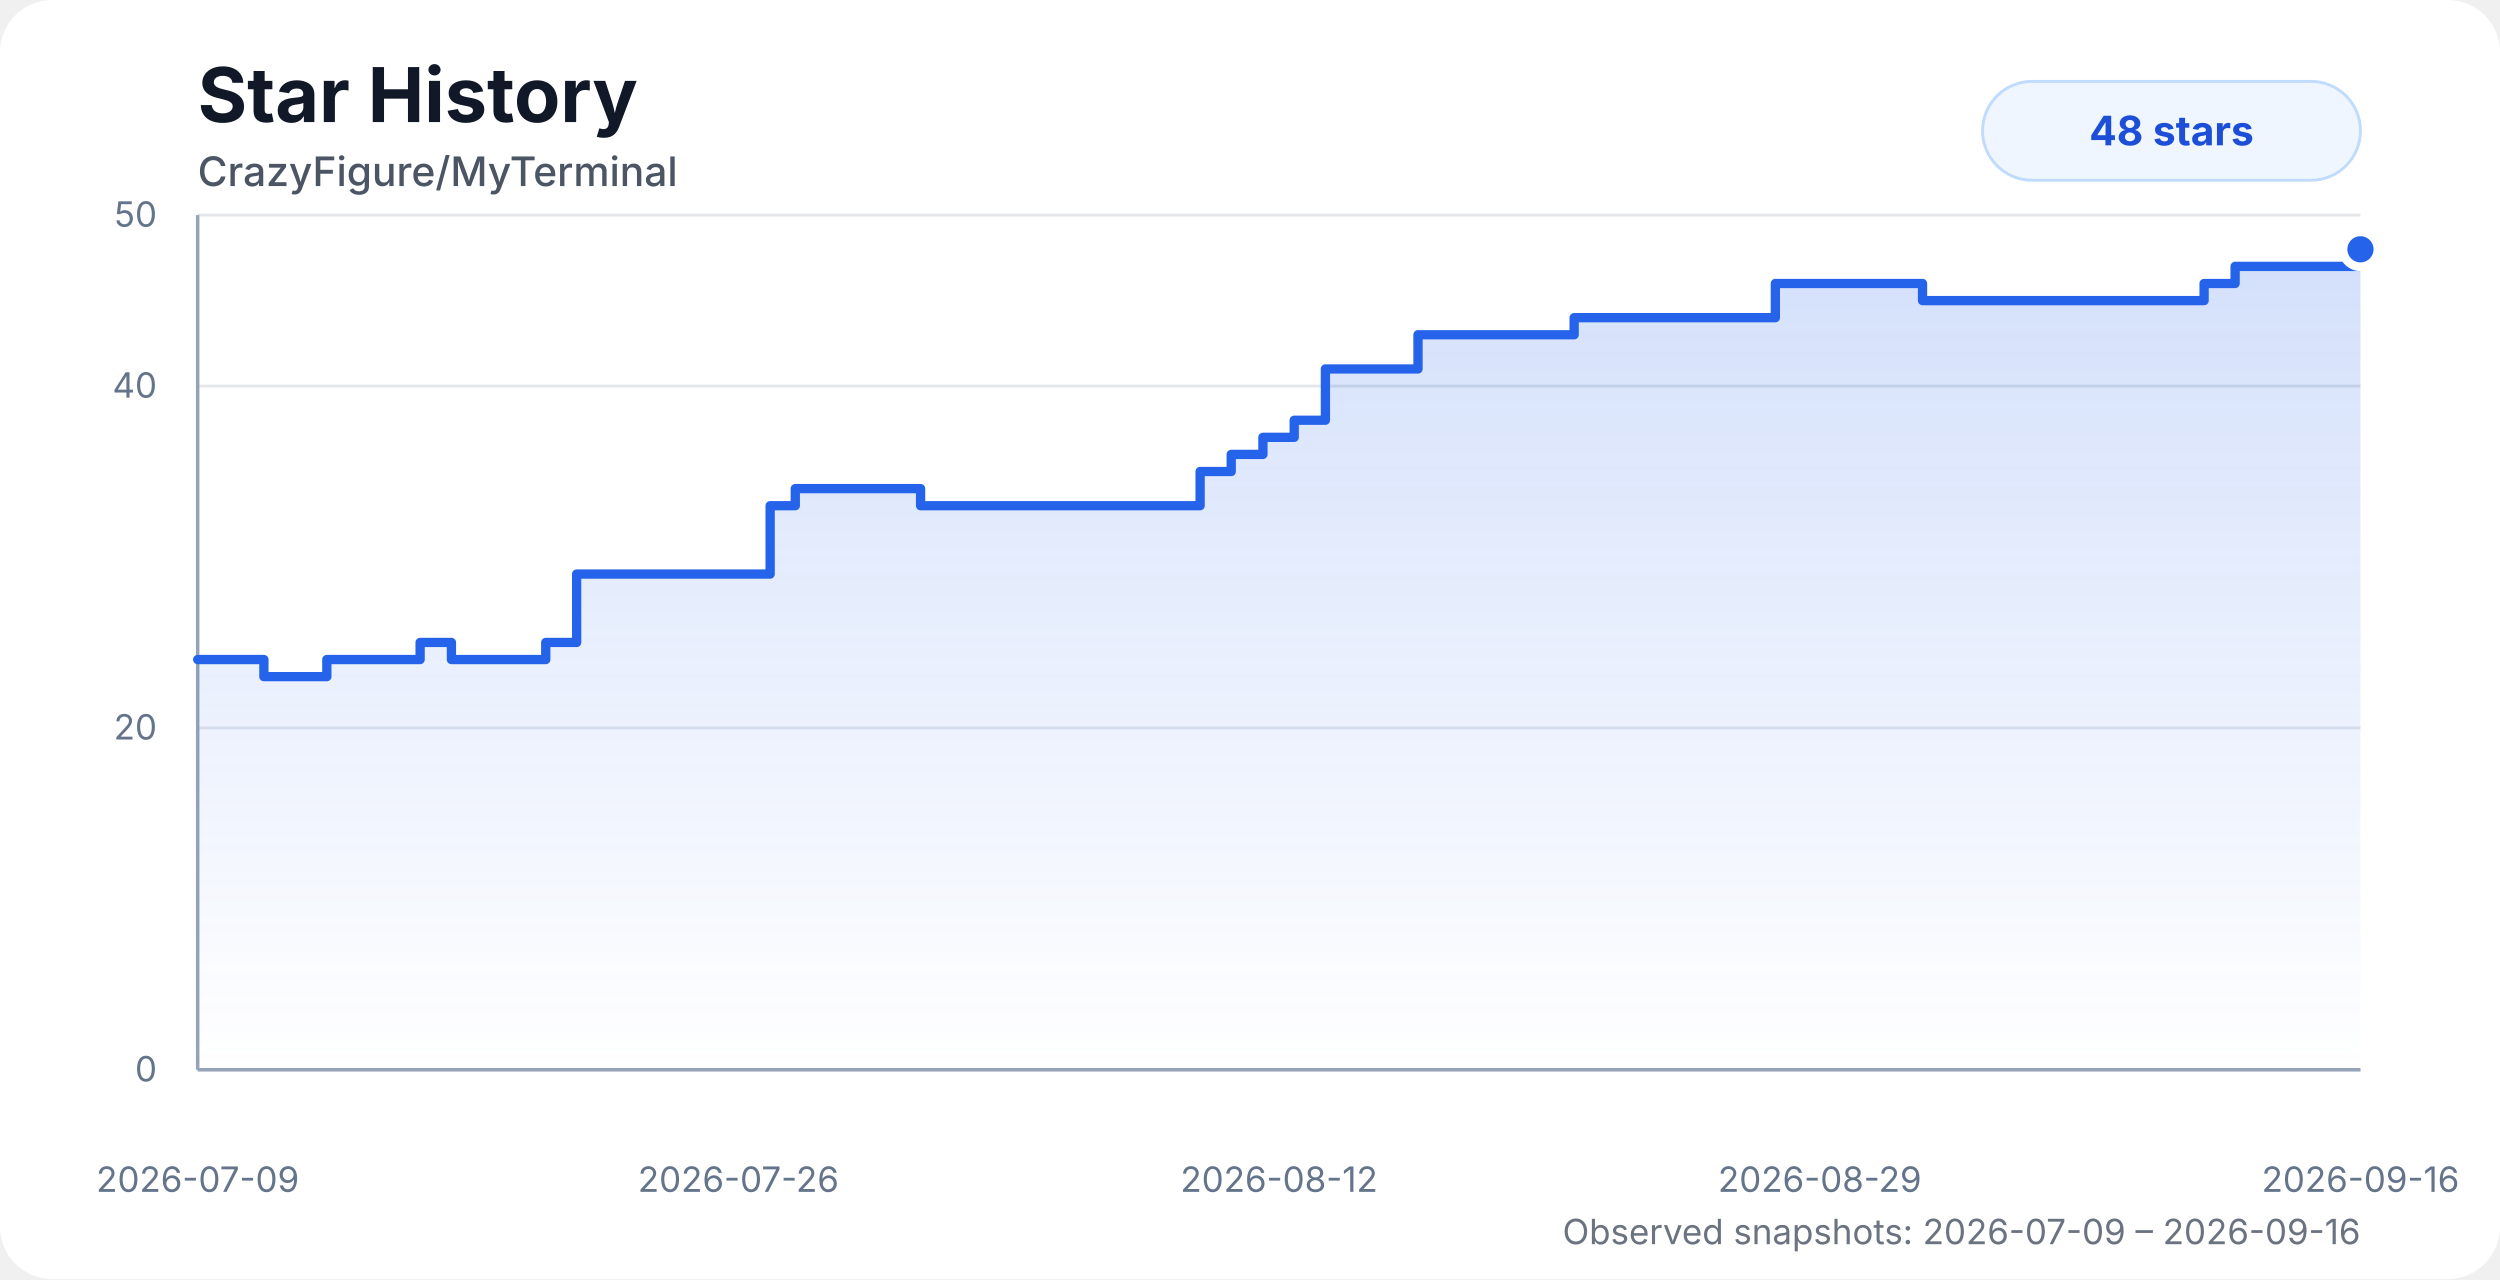
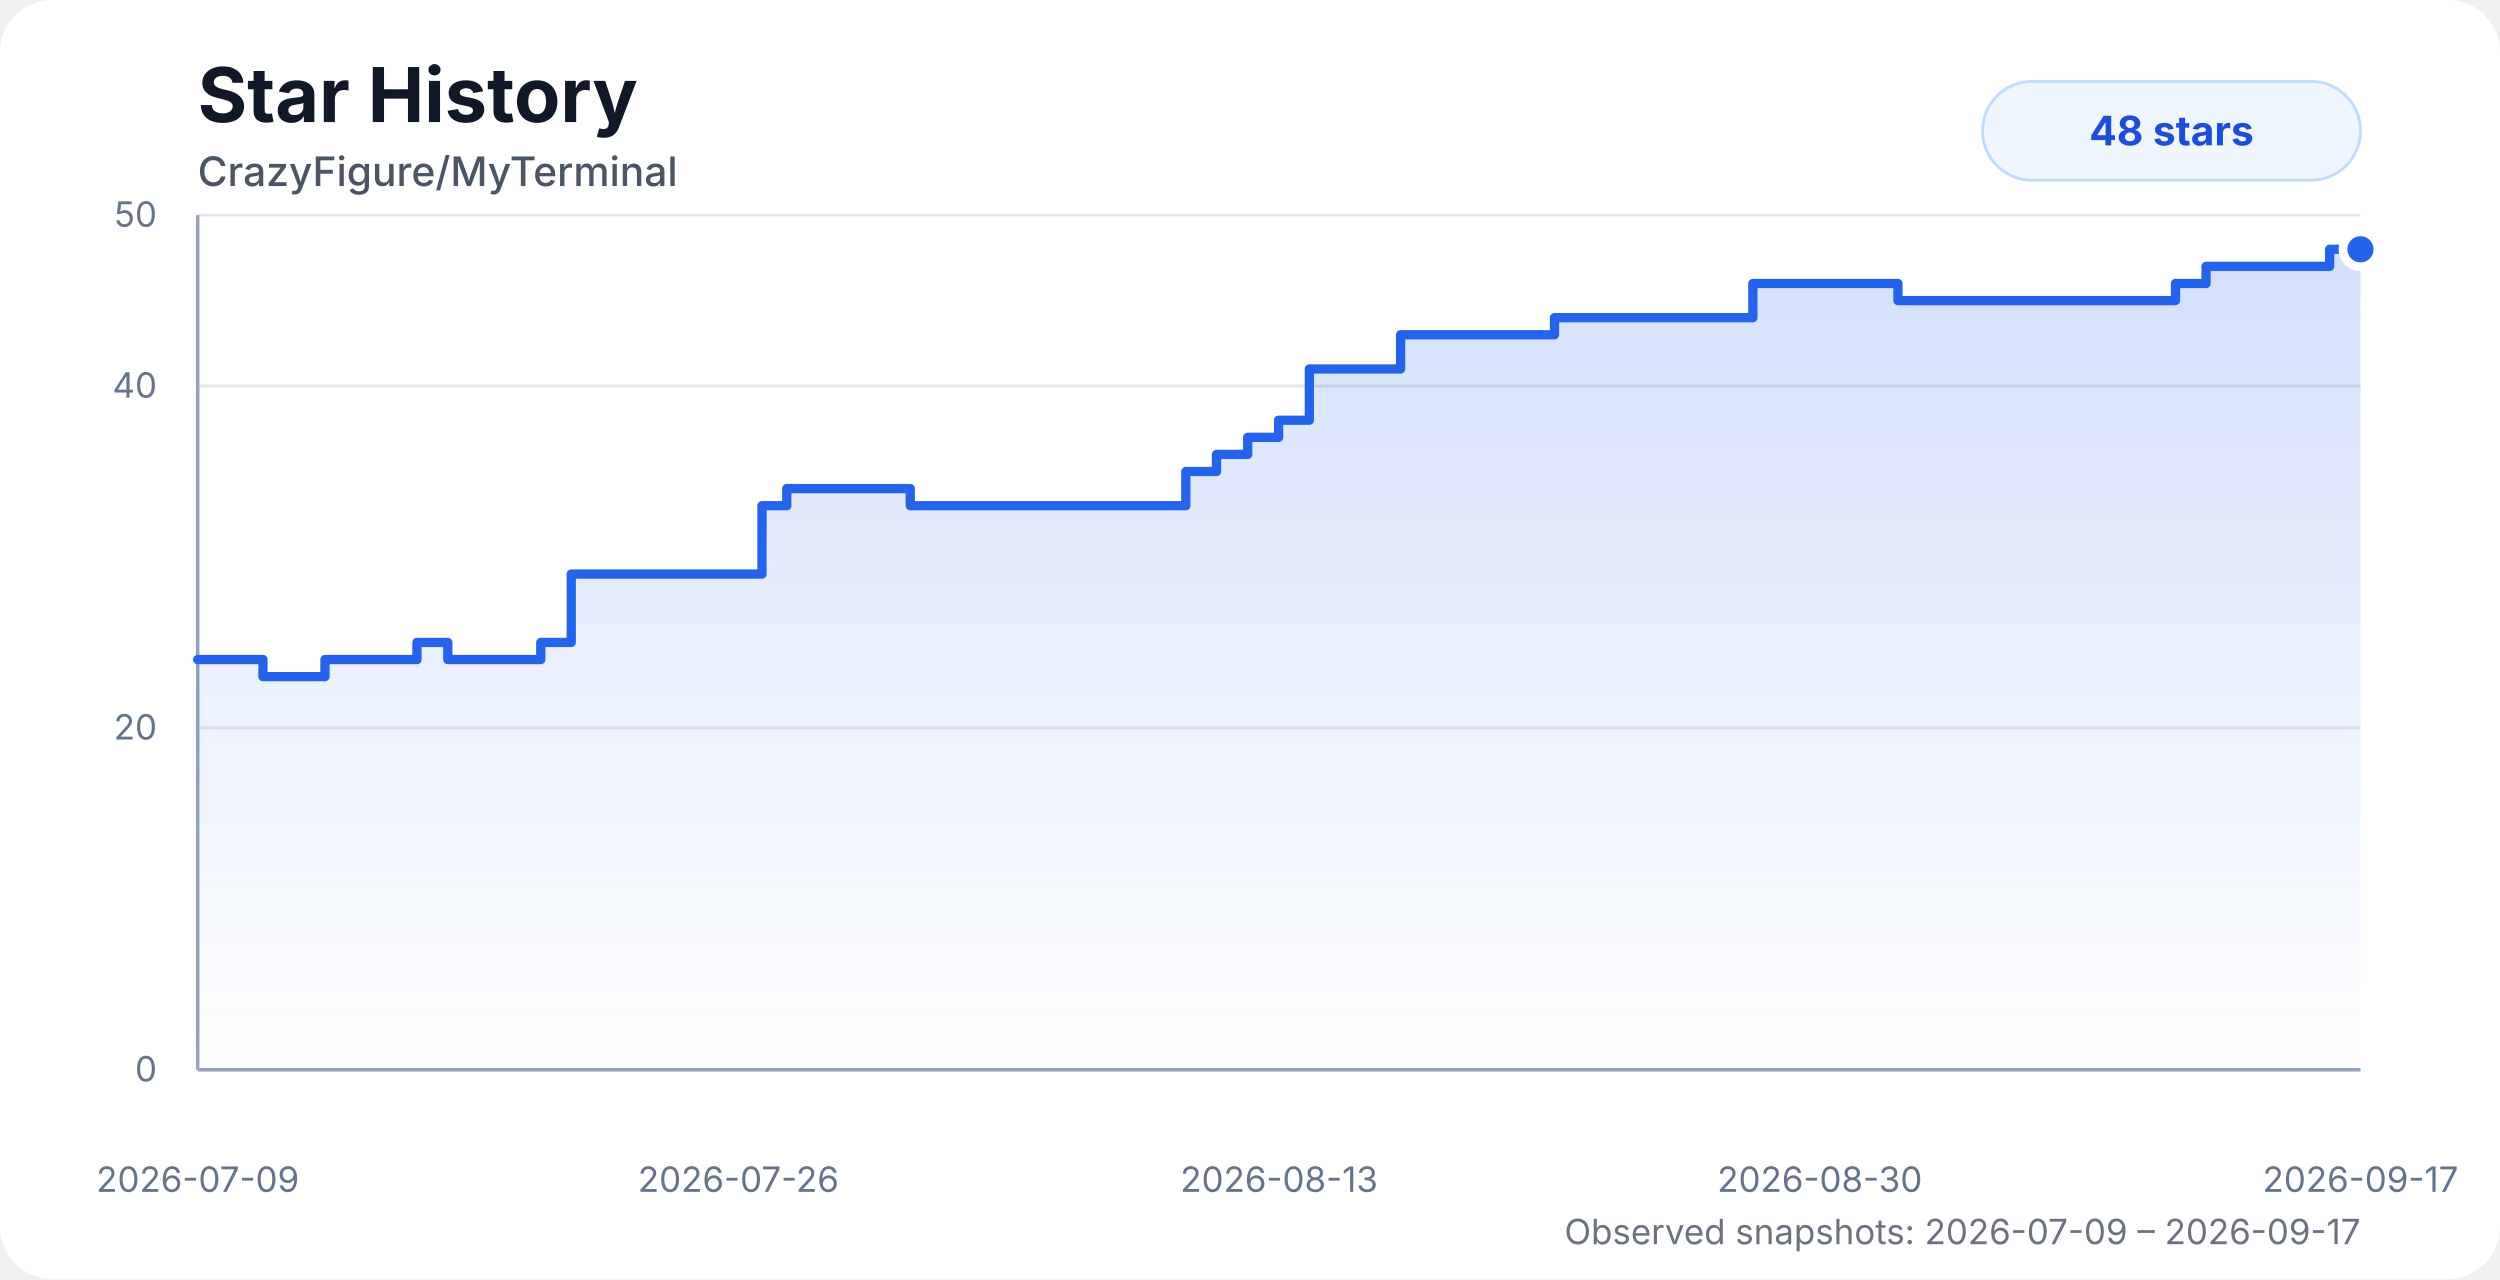
<svg xmlns="http://www.w3.org/2000/svg" width="860" height="440" viewBox="0 0 860 440" role="img" aria-labelledby="title desc">
  <style>
    .chart-bg { fill: #ffffff; }
    .title { fill: #111827; font: 700 26px system-ui, -apple-system, BlinkMacSystemFont, "Segoe UI", sans-serif; }
    .subtitle { fill: #4b5563; font: 500 14px system-ui, -apple-system, BlinkMacSystemFont, "Segoe UI", sans-serif; }
    .axis-label { fill: #64748b; font: 12px system-ui, -apple-system, BlinkMacSystemFont, "Segoe UI", sans-serif; }
    .grid { stroke: #e5e7eb; stroke-width: 1; }
    .axis { stroke: #94a3b8; stroke-width: 1.2; }
    .area { fill: url(#starGradient); opacity: 0.28; }
    .line { fill: none; stroke: #2563eb; stroke-width: 3.2; stroke-linecap: round; stroke-linejoin: round; }
    .dot { fill: #2563eb; stroke: #ffffff; stroke-width: 3; }
    .badge { fill: #eff6ff; stroke: #bfdbfe; }
    .badge-text { fill: #1d4ed8; font: 700 14px system-ui, -apple-system, BlinkMacSystemFont, "Segoe UI", sans-serif; }
    .status { fill: #6b7280; font: 12px system-ui, -apple-system, BlinkMacSystemFont, "Segoe UI", sans-serif; }
    @media (prefers-color-scheme: dark) {
      .chart-bg { fill: #0d1117; }
      .title { fill: #f8fafc; }
      .subtitle { fill: #cbd5e1; }
      .axis-label { fill: #94a3b8; }
      .grid { stroke: #1f2937; }
      .axis { stroke: #475569; }
      .dot { stroke: #0d1117; }
      .badge { fill: #172554; stroke: #1d4ed8; }
      .badge-text { fill: #bfdbfe; }
      .status { fill: #94a3b8; }
    }
  </style>
  <defs>
    <linearGradient id="starGradient" x1="0" x2="0" y1="0" y2="1">
      <stop offset="0%" stop-color="#2563eb" stop-opacity="0.72" />
      <stop offset="100%" stop-color="#2563eb" stop-opacity="0" />
    </linearGradient>
  </defs>
  <rect class="chart-bg" width="860" height="440" rx="18" />
  <text class="title" x="68" y="42">Star History</text>
  <text class="subtitle" x="68" y="64">CrazyFigure/MyTerminal</text>
  <g>
    <line class="grid" x1="68" y1="368" x2="812" y2="368" />
    <line class="grid" x1="68" y1="250.4" x2="812" y2="250.4" />
    <line class="grid" x1="68" y1="132.8" x2="812" y2="132.8" />
    <line class="grid" x1="68" y1="74" x2="812" y2="74" />
    <line class="axis" x1="68" y1="74" x2="68" y2="368" />
    <line class="axis" x1="68" y1="368" x2="812" y2="368" />
    <text class="axis-label" x="54" y="372" text-anchor="end">0</text>
    <text class="axis-label" x="54" y="254.4" text-anchor="end">20</text>
    <text class="axis-label" x="54" y="136.8" text-anchor="end">40</text>
    <text class="axis-label" x="54" y="78" text-anchor="end">50</text>
    <text class="axis-label" x="68" y="410" text-anchor="middle">2026-07-09</text>
    <text class="axis-label" x="254" y="410" text-anchor="middle">2026-07-26</text>
-     <text class="axis-label" x="440" y="410" text-anchor="middle">2026-08-12</text>
-     <text class="axis-label" x="626" y="410" text-anchor="middle">2026-08-29</text>
-     <text class="axis-label" x="812" y="410" text-anchor="middle">2026-09-16</text>
+     <text class="axis-label" x="440" y="410" text-anchor="middle">2026-08-13</text>
+     <text class="axis-label" x="626" y="410" text-anchor="middle">2026-08-30</text>
+     <text class="axis-label" x="812" y="410" text-anchor="middle">2026-09-17</text>
  </g>
-   <path class="area" d="M 68 226.88 H 80.33 V 226.88 H 90.78 V 232.76 H 112.43 V 226.88 H 144.52 V 221 H 155.29 V 226.88 H 187.74 V 221 H 198.36 V 197.48 H 209.12 V 197.48 H 264.93 V 173.96 H 273.58 V 168.08 H 316.68 V 173.96 H 348.88 V 173.96 H 359.62 V 173.96 H 370.38 V 173.96 H 380.92 V 173.96 H 391.2 V 173.96 H 402.01 V 173.96 H 412.84 V 162.2 H 423.54 V 156.32 H 434.44 V 150.44 H 445.21 V 144.56 H 455.94 V 126.92 H 466.22 V 126.92 H 477.03 V 126.92 H 487.79 V 115.16 H 498.5 V 115.16 H 509.27 V 115.16 H 520.02 V 115.16 H 530.82 V 115.16 H 541.51 V 109.28 H 552.33 V 109.28 H 563.08 V 109.28 H 573.79 V 109.28 H 584.61 V 109.28 H 599.19 V 109.28 H 610.72 V 97.52 H 619.21 V 97.52 H 629.48 V 97.52 H 640.35 V 97.52 H 650.75 V 97.52 H 661.35 V 103.4 H 672.09 V 103.4 H 682.9 V 103.4 H 693.57 V 103.4 H 704.42 V 103.4 H 715.23 V 103.4 H 725.91 V 103.4 H 736.69 V 103.4 H 747.44 V 103.4 H 758.21 V 97.52 H 768.88 V 91.64 H 779.81 V 91.64 H 790.62 V 91.64 H 801.26 V 91.64 H 812 V 85.76 L 812 368 L 68 368 Z" />
-   <path class="line" d="M 68 226.88 H 80.33 V 226.88 H 90.78 V 232.76 H 112.43 V 226.88 H 144.52 V 221 H 155.29 V 226.88 H 187.74 V 221 H 198.36 V 197.48 H 209.12 V 197.48 H 264.93 V 173.96 H 273.58 V 168.08 H 316.68 V 173.96 H 348.88 V 173.96 H 359.62 V 173.96 H 370.38 V 173.96 H 380.92 V 173.96 H 391.2 V 173.96 H 402.01 V 173.96 H 412.84 V 162.2 H 423.54 V 156.32 H 434.44 V 150.44 H 445.21 V 144.56 H 455.94 V 126.92 H 466.22 V 126.92 H 477.03 V 126.92 H 487.79 V 115.16 H 498.5 V 115.16 H 509.27 V 115.16 H 520.02 V 115.16 H 530.82 V 115.16 H 541.51 V 109.28 H 552.33 V 109.28 H 563.08 V 109.28 H 573.79 V 109.28 H 584.61 V 109.28 H 599.19 V 109.28 H 610.72 V 97.52 H 619.21 V 97.52 H 629.48 V 97.52 H 640.35 V 97.52 H 650.75 V 97.52 H 661.35 V 103.4 H 672.09 V 103.4 H 682.9 V 103.4 H 693.57 V 103.4 H 704.42 V 103.4 H 715.23 V 103.4 H 725.91 V 103.4 H 736.69 V 103.4 H 747.44 V 103.4 H 758.21 V 97.52 H 768.88 V 91.64 H 779.81 V 91.64 H 790.62 V 91.64 H 801.26 V 91.64 H 812 V 85.76" />
+   <path class="area" d="M 68 226.88 H 80.16 V 226.88 H 90.46 V 232.76 H 111.79 V 226.88 H 143.43 V 221 H 154.04 V 226.88 H 186.03 V 221 H 196.5 V 197.48 H 207.1 V 197.48 H 262.12 V 173.96 H 270.65 V 168.08 H 313.14 V 173.96 H 344.88 V 173.96 H 355.46 V 173.96 H 366.07 V 173.96 H 376.45 V 173.96 H 386.59 V 173.96 H 397.25 V 173.96 H 407.92 V 162.2 H 418.47 V 156.32 H 429.21 V 150.44 H 439.83 V 144.56 H 450.41 V 126.92 H 460.54 V 126.92 H 471.2 V 126.92 H 481.8 V 115.16 H 492.36 V 115.16 H 502.98 V 115.16 H 513.57 V 115.16 H 524.21 V 115.16 H 534.75 V 109.28 H 545.42 V 109.28 H 556.02 V 109.28 H 566.58 V 109.28 H 577.24 V 109.28 H 591.62 V 109.28 H 602.98 V 97.52 H 611.35 V 97.52 H 621.47 V 97.52 H 632.19 V 97.52 H 642.44 V 97.52 H 652.89 V 103.4 H 663.48 V 103.4 H 674.13 V 103.4 H 684.65 V 103.4 H 695.34 V 103.4 H 706 V 103.4 H 716.52 V 103.4 H 727.15 V 103.4 H 737.75 V 103.4 H 748.37 V 97.52 H 758.88 V 91.64 H 769.65 V 91.64 H 780.32 V 91.64 H 790.8 V 91.64 H 801.39 V 85.76 H 812 V 85.76 L 812 368 L 68 368 Z" />
+   <path class="line" d="M 68 226.88 H 80.16 V 226.88 H 90.46 V 232.76 H 111.79 V 226.88 H 143.43 V 221 H 154.04 V 226.88 H 186.03 V 221 H 196.5 V 197.48 H 207.1 V 197.48 H 262.12 V 173.96 H 270.65 V 168.08 H 313.14 V 173.96 H 344.88 V 173.96 H 355.46 V 173.96 H 366.07 V 173.96 H 376.45 V 173.96 H 386.59 V 173.96 H 397.25 V 173.96 H 407.92 V 162.2 H 418.47 V 156.32 H 429.21 V 150.44 H 439.83 V 144.56 H 450.41 V 126.92 H 460.54 V 126.92 H 471.2 V 126.92 H 481.8 V 115.16 H 492.36 V 115.16 H 502.98 V 115.16 H 513.57 V 115.16 H 524.21 V 115.16 H 534.75 V 109.28 H 545.42 V 109.28 H 556.02 V 109.28 H 566.58 V 109.28 H 577.24 V 109.28 H 591.62 V 109.28 H 602.98 V 97.52 H 611.35 V 97.52 H 621.47 V 97.52 H 632.19 V 97.52 H 642.44 V 97.52 H 652.89 V 103.4 H 663.48 V 103.4 H 674.13 V 103.4 H 684.65 V 103.4 H 695.34 V 103.4 H 706 V 103.4 H 716.52 V 103.4 H 727.15 V 103.4 H 737.75 V 103.4 H 748.37 V 97.52 H 758.88 V 91.64 H 769.65 V 91.64 H 780.32 V 91.64 H 790.8 V 91.64 H 801.39 V 85.76 H 812 V 85.76" />
  <circle class="dot" cx="812" cy="85.76" r="6" />
  <rect class="badge" x="682" y="28" width="130" height="34" rx="17" />
  <text class="badge-text" x="747" y="50" text-anchor="middle">48 stars</text>
-   <text class="status" x="812" y="428" text-anchor="end">Observed snapshots: 2026-07-09 – 2026-09-16</text>
+   <text class="status" x="812" y="428" text-anchor="end">Observed snapshots: 2026-07-09 – 2026-09-17</text>
</svg>
